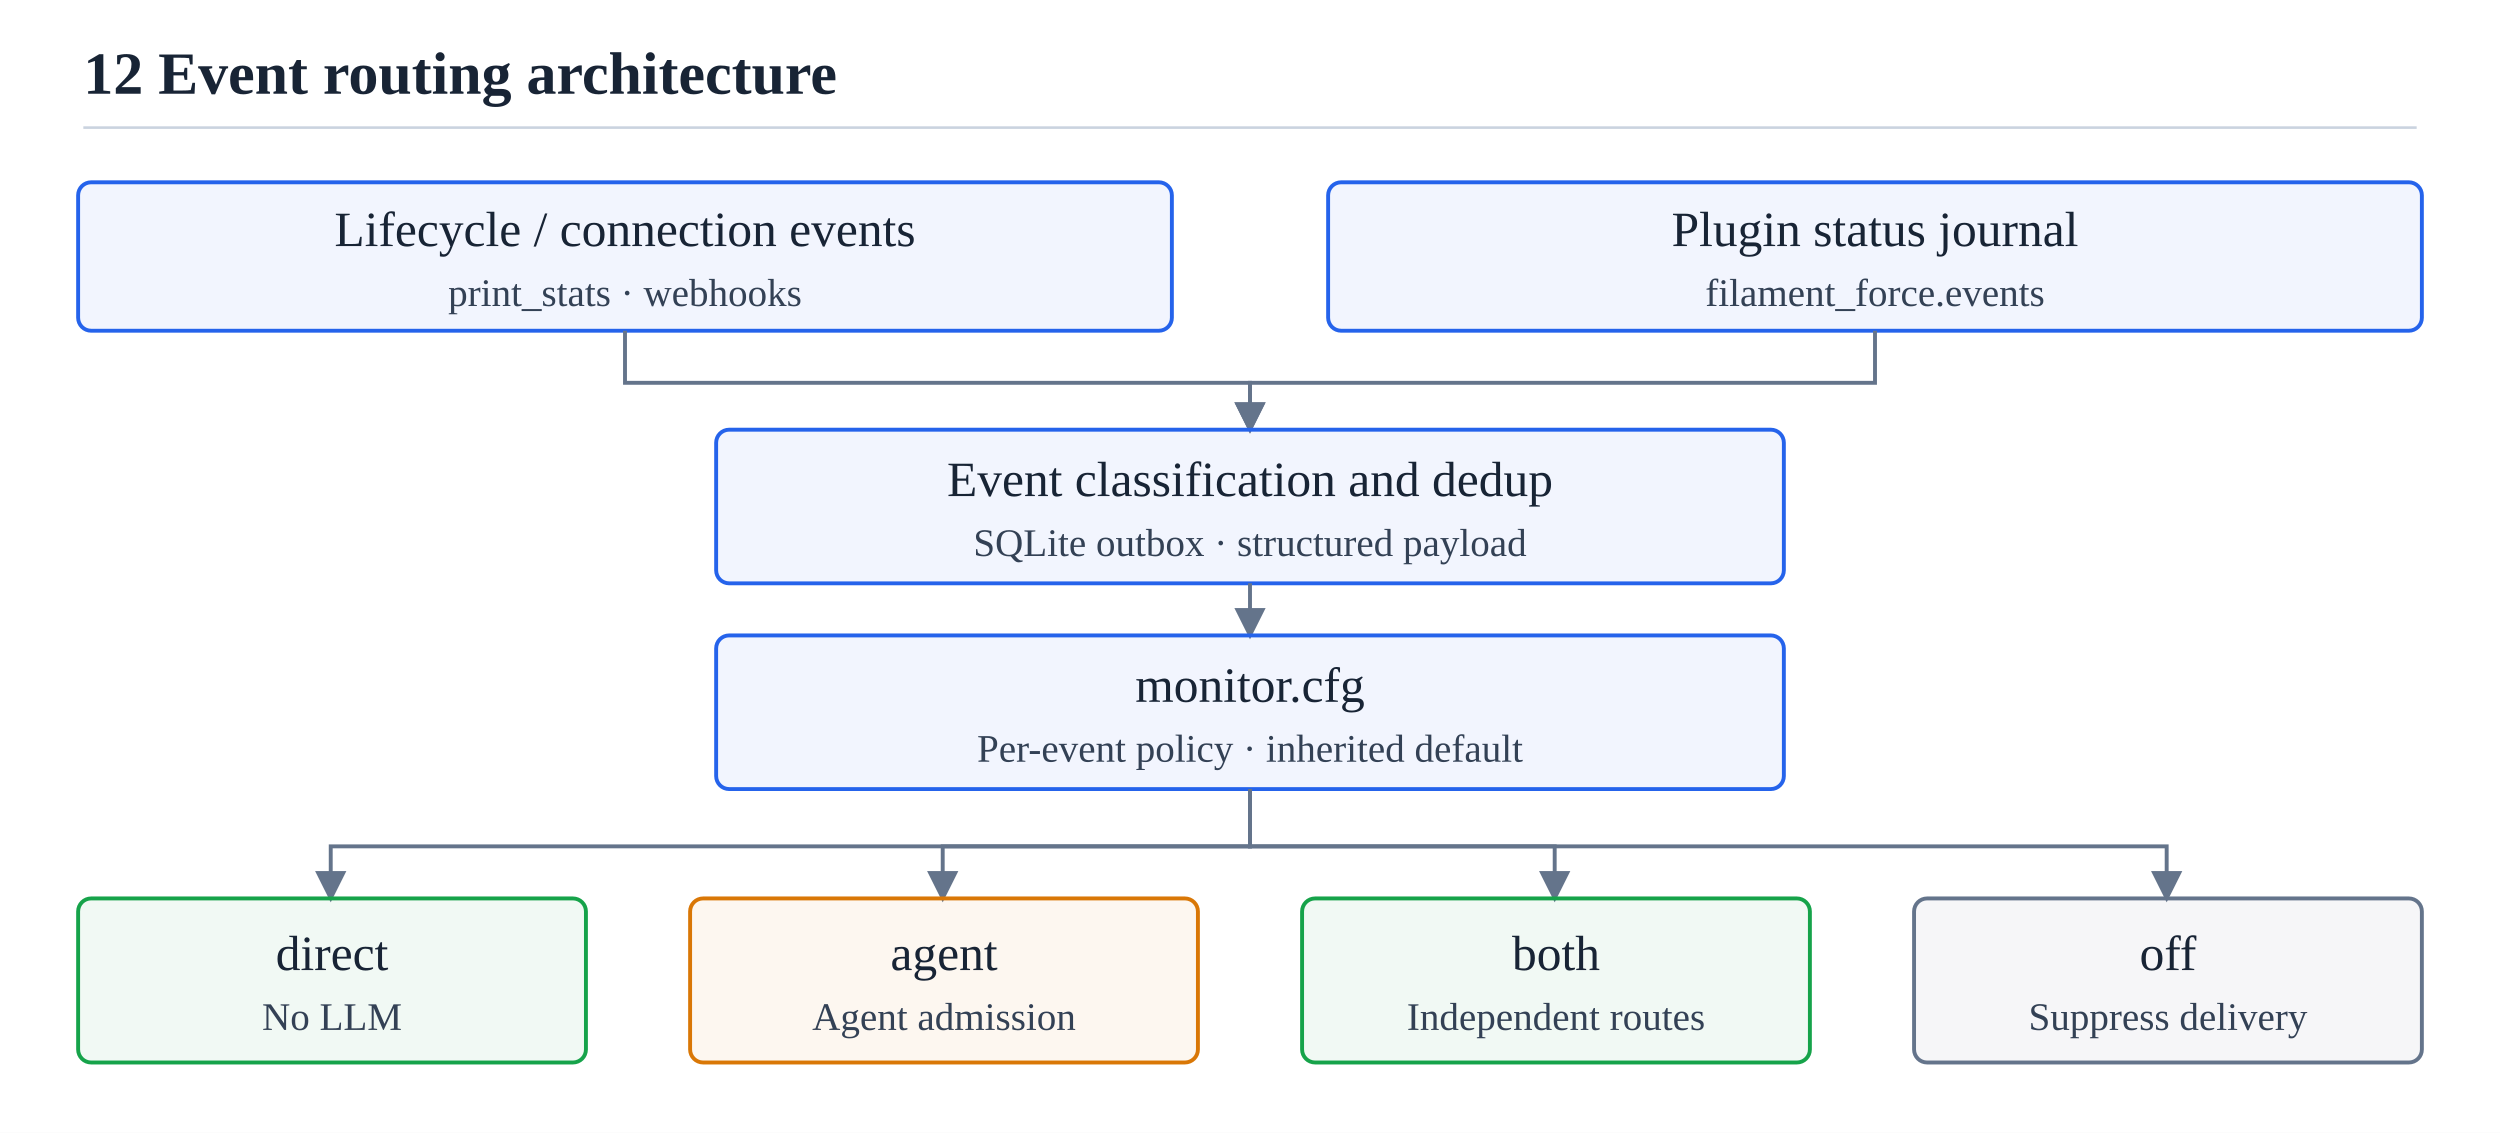
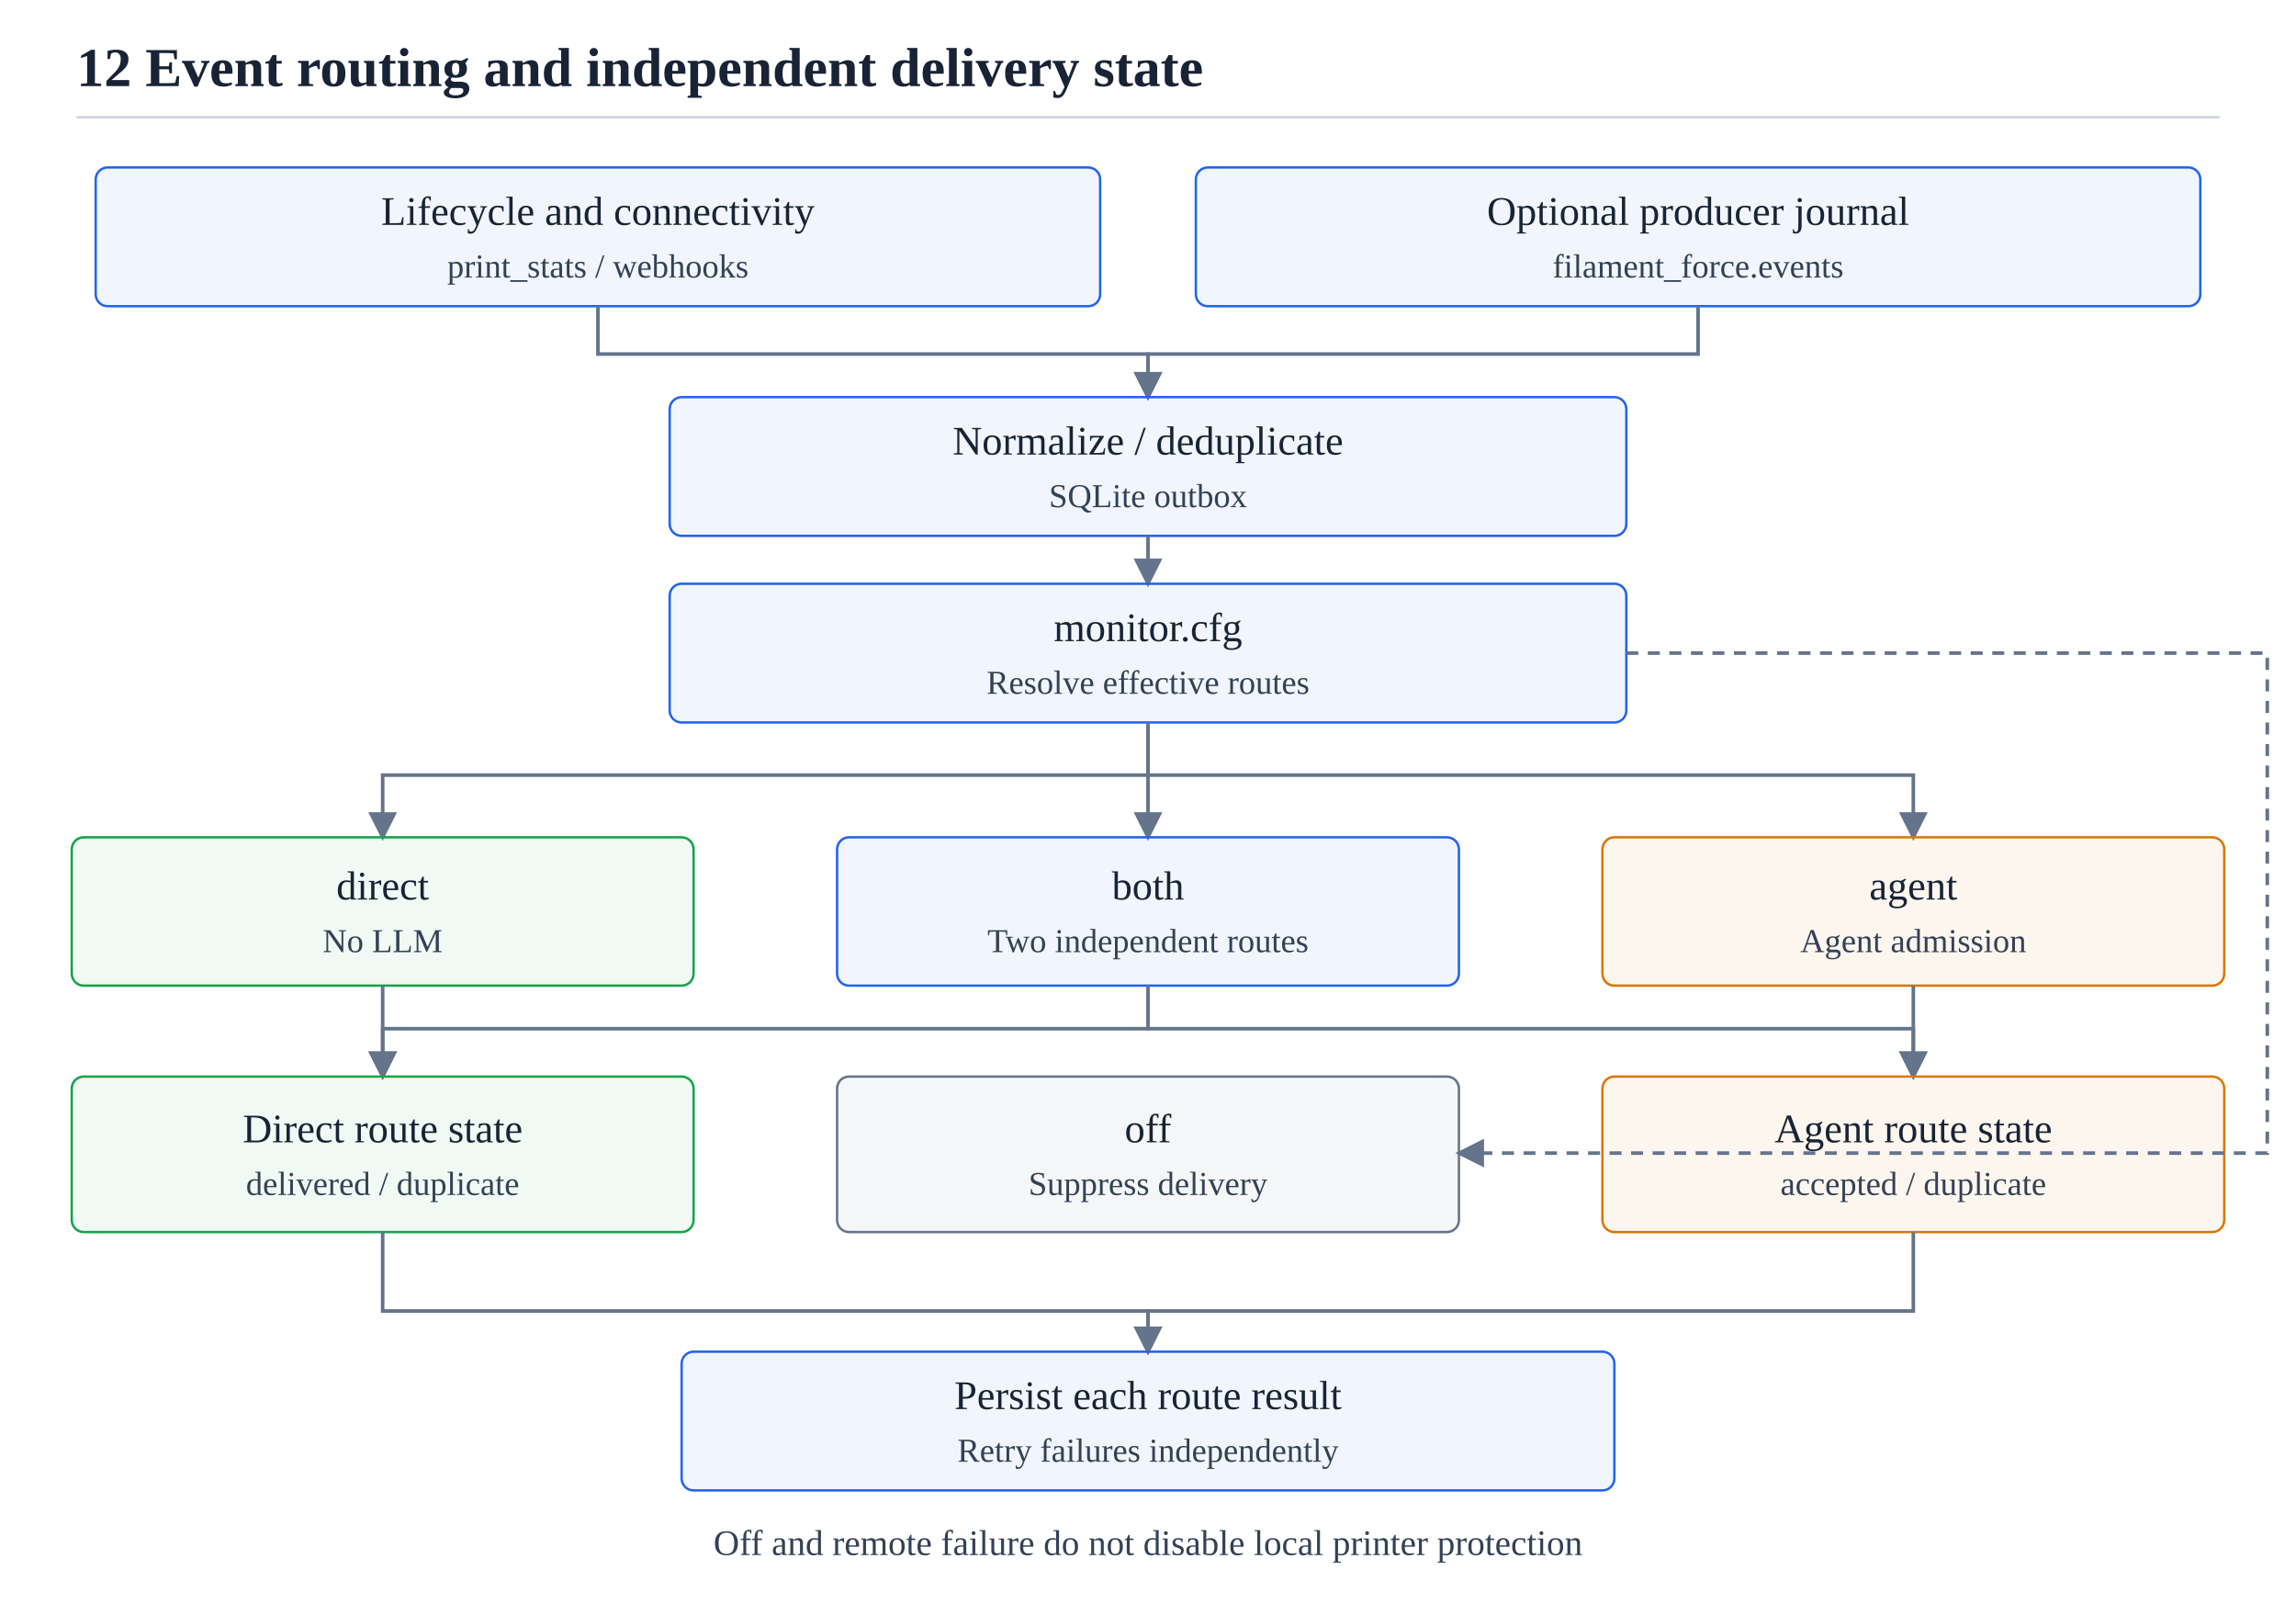
- <svg xmlns="http://www.w3.org/2000/svg" viewBox="0 0 960 435" role="img" aria-label="12  Event routing architecture">
+ <svg xmlns="http://www.w3.org/2000/svg" viewBox="0 0 960 675" role="img" aria-label="12  Event routing and independent delivery state">
  <defs>
    <marker id="a" markerWidth="8" markerHeight="8" refX="7" refY="4" orient="auto">
      <path d="M0 0L8 4L0 8Z" fill="#64748b" />
    </marker>
  </defs>
-   <rect width="960" height="435" fill="#fff" />
+   <rect width="960" height="675" fill="#fff" />
  <g font-family="Times New Roman, SimSun, Noto Serif CJK SC, serif">
-     <text x="32" y="36" font-size="23" font-weight="bold" fill="#182435">12  Event routing architecture</text>
+     <text x="32" y="36" font-size="23" font-weight="bold" fill="#182435">12  Event routing and independent delivery state</text>
    <path d="M32 49H928" stroke="#cad3df" />
-     <rect x="30" y="70" width="420" height="57" rx="5" fill="#2563eb" fill-opacity=".06" stroke="#2563eb" stroke-width="1.5" />
-     <text x="240" y="94.5" text-anchor="middle" font-size="19" fill="#182435">Lifecycle / connection events</text>
-     <text x="240" y="117.5" text-anchor="middle" font-size="15" fill="#334155">print_stats · webhooks</text>
-     <rect x="510" y="70" width="420" height="57" rx="5" fill="#2563eb" fill-opacity=".06" stroke="#2563eb" stroke-width="1.5" />
-     <text x="720" y="94.5" text-anchor="middle" font-size="19" fill="#182435">Plugin status journal</text>
-     <text x="720" y="117.5" text-anchor="middle" font-size="15" fill="#334155">filament_force.events</text>
-     <path d="M240 127V147H480V165" fill="none" stroke="#64748b" stroke-width="1.5" marker-end="url(#a)" />
-     <path d="M720 127V147H480V165" fill="none" stroke="#64748b" stroke-width="1.5" marker-end="url(#a)" />
-     <rect x="275" y="165" width="410" height="59" rx="5" fill="#2563eb" fill-opacity=".06" stroke="#2563eb" stroke-width="1.5" />
-     <text x="480" y="190.5" text-anchor="middle" font-size="19" fill="#182435">Event classification and dedup</text>
-     <text x="480" y="213.5" text-anchor="middle" font-size="15" fill="#334155">SQLite outbox · structured payload</text>
+     <rect x="40" y="70" width="420" height="58" rx="5" stroke="#2563eb" fill="#2563eb" fill-opacity=".065" />
+     <text x="250" y="94" text-anchor="middle" font-size="17" fill="#182435">Lifecycle and connectivity</text>
+     <text x="250" y="116" text-anchor="middle" font-size="14" fill="#334155">print_stats / webhooks</text>
+     <rect x="500" y="70" width="420" height="58" rx="5" stroke="#2563eb" fill="#2563eb" fill-opacity=".065" />
+     <text x="710" y="94" text-anchor="middle" font-size="17" fill="#182435">Optional producer journal</text>
+     <text x="710" y="116" text-anchor="middle" font-size="14" fill="#334155">filament_force.events</text>
+     <path d="M250 128V148H480V166" fill="none" stroke="#64748b" stroke-width="1.5" marker-end="url(#a)" />
+     <path d="M710 128V148H480V166" fill="none" stroke="#64748b" stroke-width="1.5" marker-end="url(#a)" />
+     <rect x="280" y="166" width="400" height="58" rx="5" stroke="#2563eb" fill="#2563eb" fill-opacity=".065" />
+     <text x="480" y="190" text-anchor="middle" font-size="17" fill="#182435">Normalize / deduplicate</text>
+     <text x="480" y="212" text-anchor="middle" font-size="14" fill="#334155">SQLite outbox</text>
    <path d="M480 224V244" fill="none" stroke="#64748b" stroke-width="1.5" marker-end="url(#a)" />
-     <rect x="275" y="244" width="410" height="59" rx="5" fill="#2563eb" fill-opacity=".06" stroke="#2563eb" stroke-width="1.5" />
-     <text x="480" y="269.5" text-anchor="middle" font-size="19" fill="#182435">monitor.cfg</text>
-     <text x="480" y="292.5" text-anchor="middle" font-size="15" fill="#334155">Per-event policy · inherited default</text>
-     <path d="M480 303V325H127V345" fill="none" stroke="#64748b" stroke-width="1.5" marker-end="url(#a)" />
-     <rect x="30" y="345" width="195" height="63" rx="5" fill="#16a34a" fill-opacity=".06" stroke="#16a34a" stroke-width="1.5" />
-     <text x="127.5" y="372.5" text-anchor="middle" font-size="19" fill="#182435">direct</text>
-     <text x="127.5" y="395.5" text-anchor="middle" font-size="15" fill="#334155">No LLM</text>
-     <path d="M480 303V325H362V345" fill="none" stroke="#64748b" stroke-width="1.5" marker-end="url(#a)" />
-     <rect x="265" y="345" width="195" height="63" rx="5" fill="#d97706" fill-opacity=".06" stroke="#d97706" stroke-width="1.5" />
-     <text x="362.5" y="372.5" text-anchor="middle" font-size="19" fill="#182435">agent</text>
-     <text x="362.5" y="395.5" text-anchor="middle" font-size="15" fill="#334155">Agent admission</text>
-     <path d="M480 303V325H597V345" fill="none" stroke="#64748b" stroke-width="1.5" marker-end="url(#a)" />
-     <rect x="500" y="345" width="195" height="63" rx="5" fill="#16a34a" fill-opacity=".06" stroke="#16a34a" stroke-width="1.5" />
-     <text x="597.5" y="372.5" text-anchor="middle" font-size="19" fill="#182435">both</text>
-     <text x="597.5" y="395.5" text-anchor="middle" font-size="15" fill="#334155">Independent routes</text>
-     <path d="M480 303V325H832V345" fill="none" stroke="#64748b" stroke-width="1.5" marker-end="url(#a)" />
-     <rect x="735" y="345" width="195" height="63" rx="5" fill="#64748b" fill-opacity=".06" stroke="#64748b" stroke-width="1.5" />
-     <text x="832.5" y="372.5" text-anchor="middle" font-size="19" fill="#182435">off</text>
-     <text x="832.5" y="395.5" text-anchor="middle" font-size="15" fill="#334155">Suppress delivery</text>
+     <rect x="280" y="244" width="400" height="58" rx="5" stroke="#2563eb" fill="#2563eb" fill-opacity=".065" />
+     <text x="480" y="268" text-anchor="middle" font-size="17" fill="#182435">monitor.cfg</text>
+     <text x="480" y="290" text-anchor="middle" font-size="14" fill="#334155">Resolve effective routes</text>
+     <path d="M480 302V324H160V350" fill="none" stroke="#64748b" stroke-width="1.5" marker-end="url(#a)" />
+     <path d="M480 302V350" fill="none" stroke="#64748b" stroke-width="1.5" marker-end="url(#a)" />
+     <path d="M480 324H800V350" fill="none" stroke="#64748b" stroke-width="1.5" marker-end="url(#a)" />
+     <rect x="30" y="350" width="260" height="62" rx="5" stroke="#16a34a" fill="#16a34a" fill-opacity=".065" />
+     <text x="160" y="376" text-anchor="middle" font-size="17" fill="#182435">direct</text>
+     <text x="160" y="398" text-anchor="middle" font-size="14" fill="#334155">No LLM</text>
+     <rect x="350" y="350" width="260" height="62" rx="5" stroke="#2563eb" fill="#2563eb" fill-opacity=".065" />
+     <text x="480" y="376" text-anchor="middle" font-size="17" fill="#182435">both</text>
+     <text x="480" y="398" text-anchor="middle" font-size="14" fill="#334155">Two independent routes</text>
+     <rect x="670" y="350" width="260" height="62" rx="5" stroke="#d97706" fill="#d97706" fill-opacity=".065" />
+     <text x="800" y="376" text-anchor="middle" font-size="17" fill="#182435">agent</text>
+     <text x="800" y="398" text-anchor="middle" font-size="14" fill="#334155">Agent admission</text>
+     <path d="M160 412V450" fill="none" stroke="#64748b" stroke-width="1.5" marker-end="url(#a)" />
+     <path d="M480 412V430H160V450" fill="none" stroke="#64748b" stroke-width="1.5" marker-end="url(#a)" />
+     <path d="M480 430H800V450" fill="none" stroke="#64748b" stroke-width="1.5" marker-end="url(#a)" />
+     <path d="M800 412V450" fill="none" stroke="#64748b" stroke-width="1.5" marker-end="url(#a)" />
+     <rect x="30" y="450" width="260" height="65" rx="5" stroke="#16a34a" fill="#16a34a" fill-opacity=".065" />
+     <text x="160" y="477.5" text-anchor="middle" font-size="17" fill="#182435">Direct route state</text>
+     <text x="160" y="499.5" text-anchor="middle" font-size="14" fill="#334155">delivered / duplicate</text>
+     <rect x="670" y="450" width="260" height="65" rx="5" stroke="#d97706" fill="#d97706" fill-opacity=".065" />
+     <text x="800" y="477.5" text-anchor="middle" font-size="17" fill="#182435">Agent route state</text>
+     <text x="800" y="499.5" text-anchor="middle" font-size="14" fill="#334155">accepted / duplicate</text>
+     <rect x="350" y="450" width="260" height="65" rx="5" stroke="#64748b" fill="#64748b" fill-opacity=".065" />
+     <text x="480" y="477.5" text-anchor="middle" font-size="17" fill="#182435">off</text>
+     <text x="480" y="499.5" text-anchor="middle" font-size="14" fill="#334155">Suppress delivery</text>
+     <path d="M680 273H948V482H610" fill="none" stroke="#64748b" stroke-width="1.5" stroke-dasharray="5 4" marker-end="url(#a)" />
+     <path d="M160 515V548H480V565" fill="none" stroke="#64748b" stroke-width="1.5" marker-end="url(#a)" />
+     <path d="M800 515V548H480V565" fill="none" stroke="#64748b" stroke-width="1.5" marker-end="url(#a)" />
+     <rect x="285" y="565" width="390" height="58" rx="5" stroke="#2563eb" fill="#2563eb" fill-opacity=".065" />
+     <text x="480" y="589" text-anchor="middle" font-size="17" fill="#182435">Persist each route result</text>
+     <text x="480" y="611" text-anchor="middle" font-size="14" fill="#334155">Retry failures independently</text>
+     <text x="480" y="650" text-anchor="middle" font-size="15" fill="#334155">Off and remote failure do not disable local printer protection</text>
  </g>
</svg>
